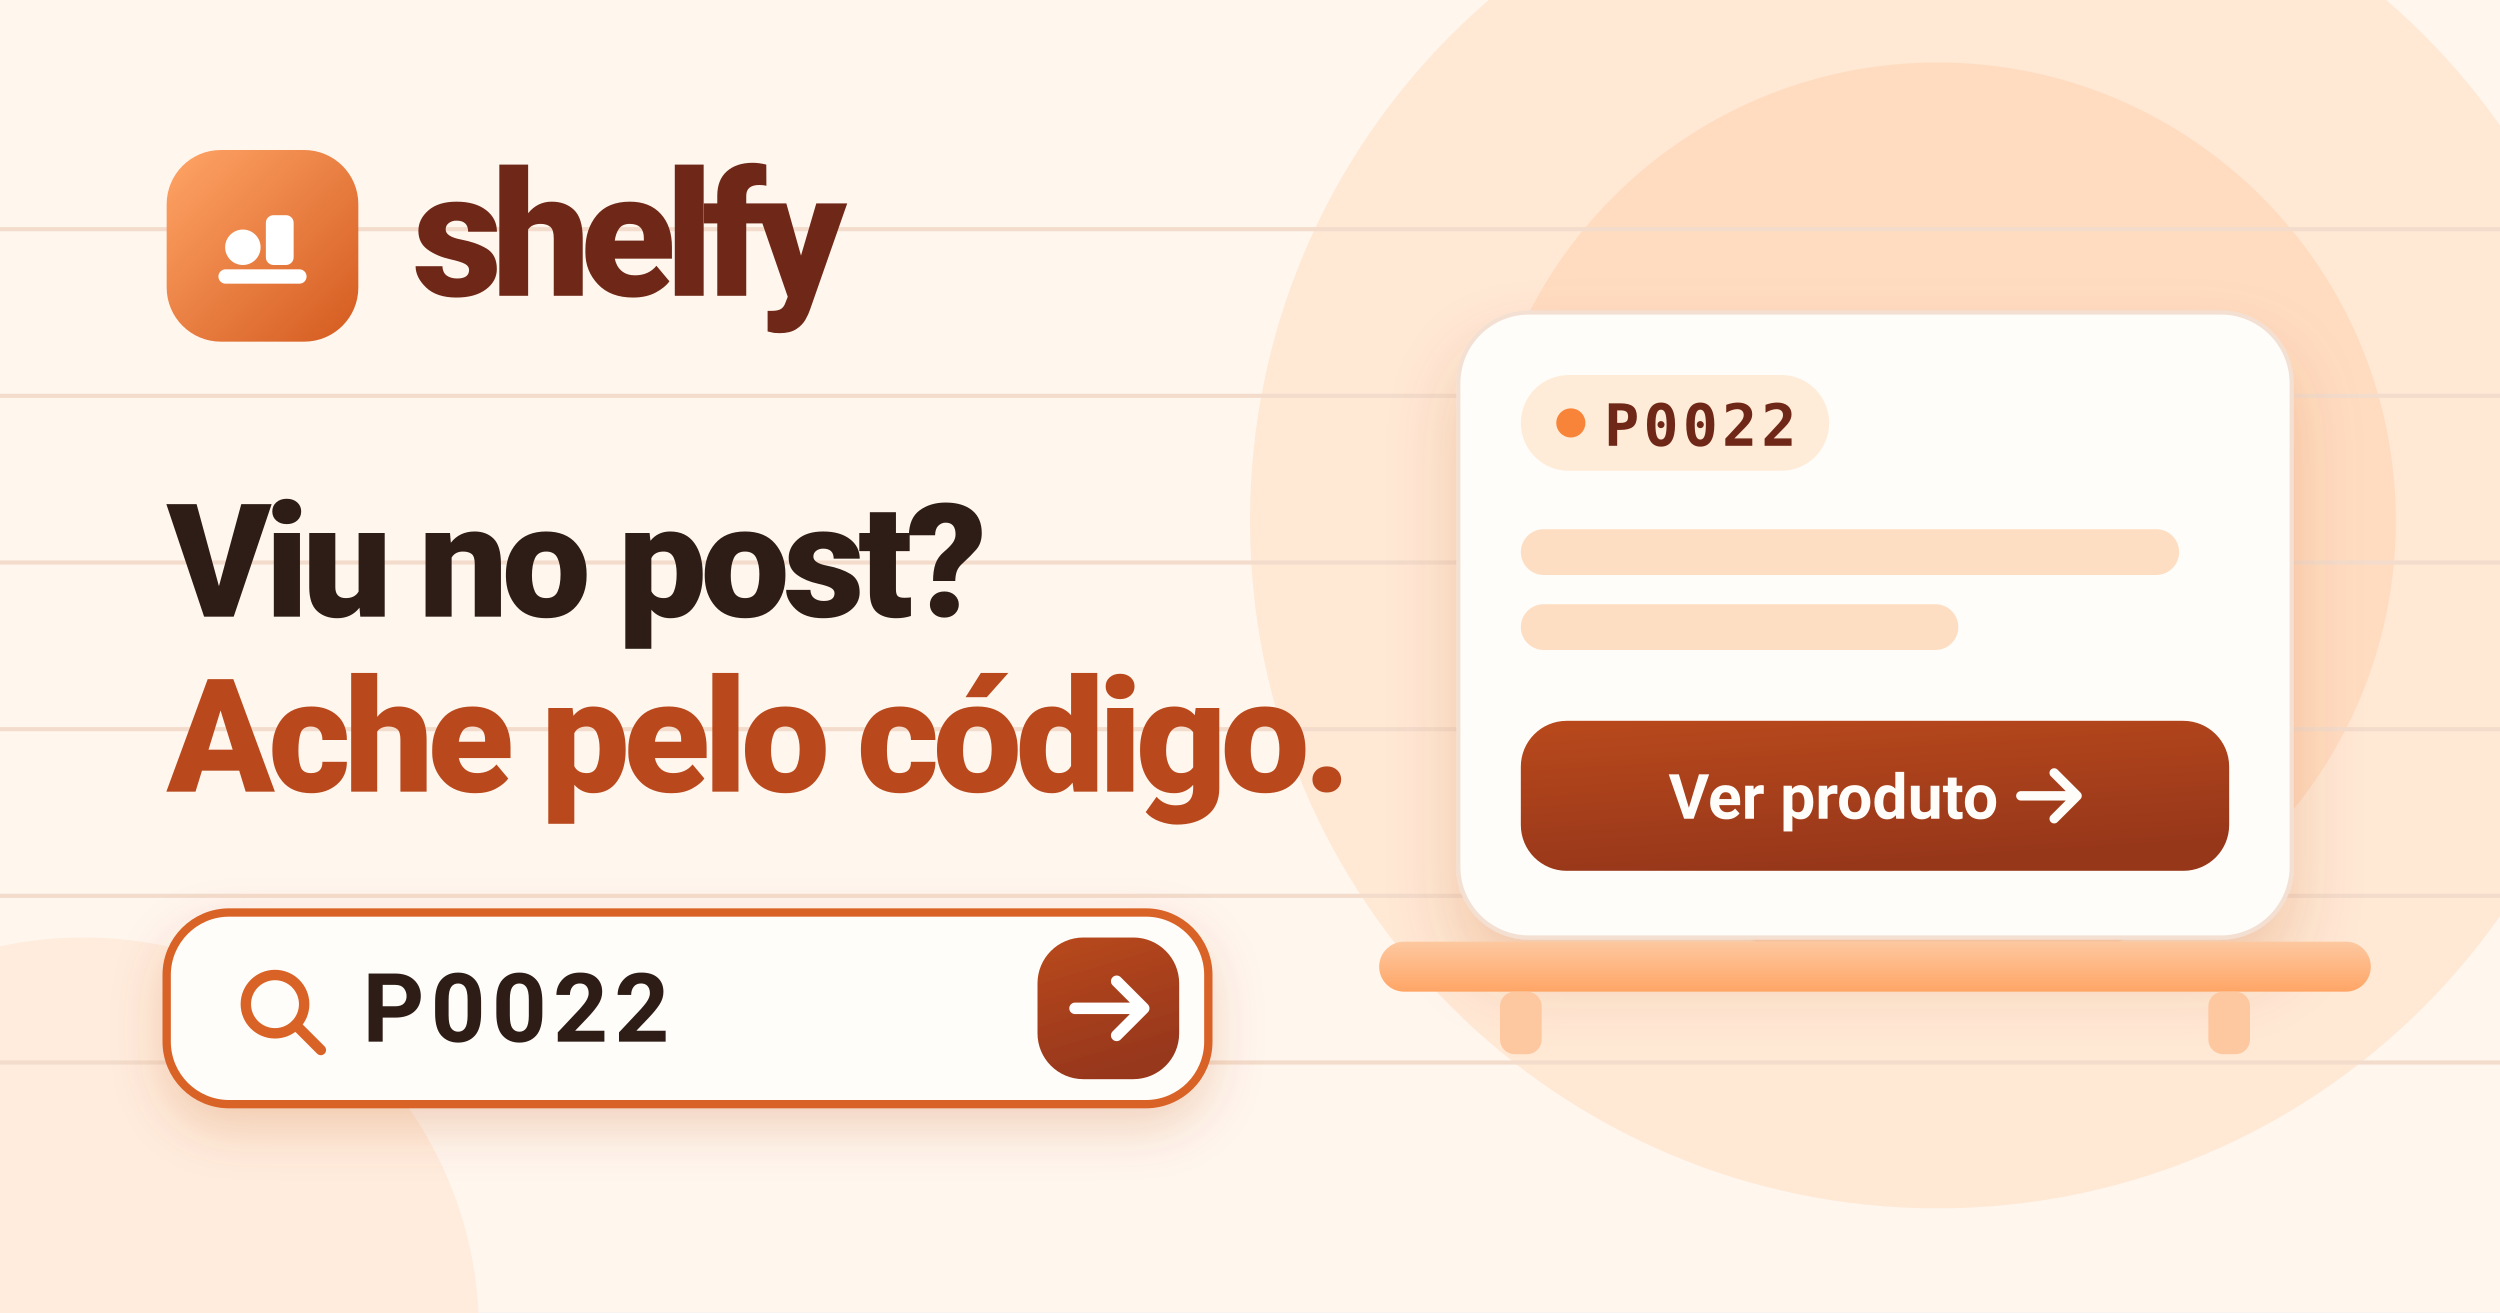
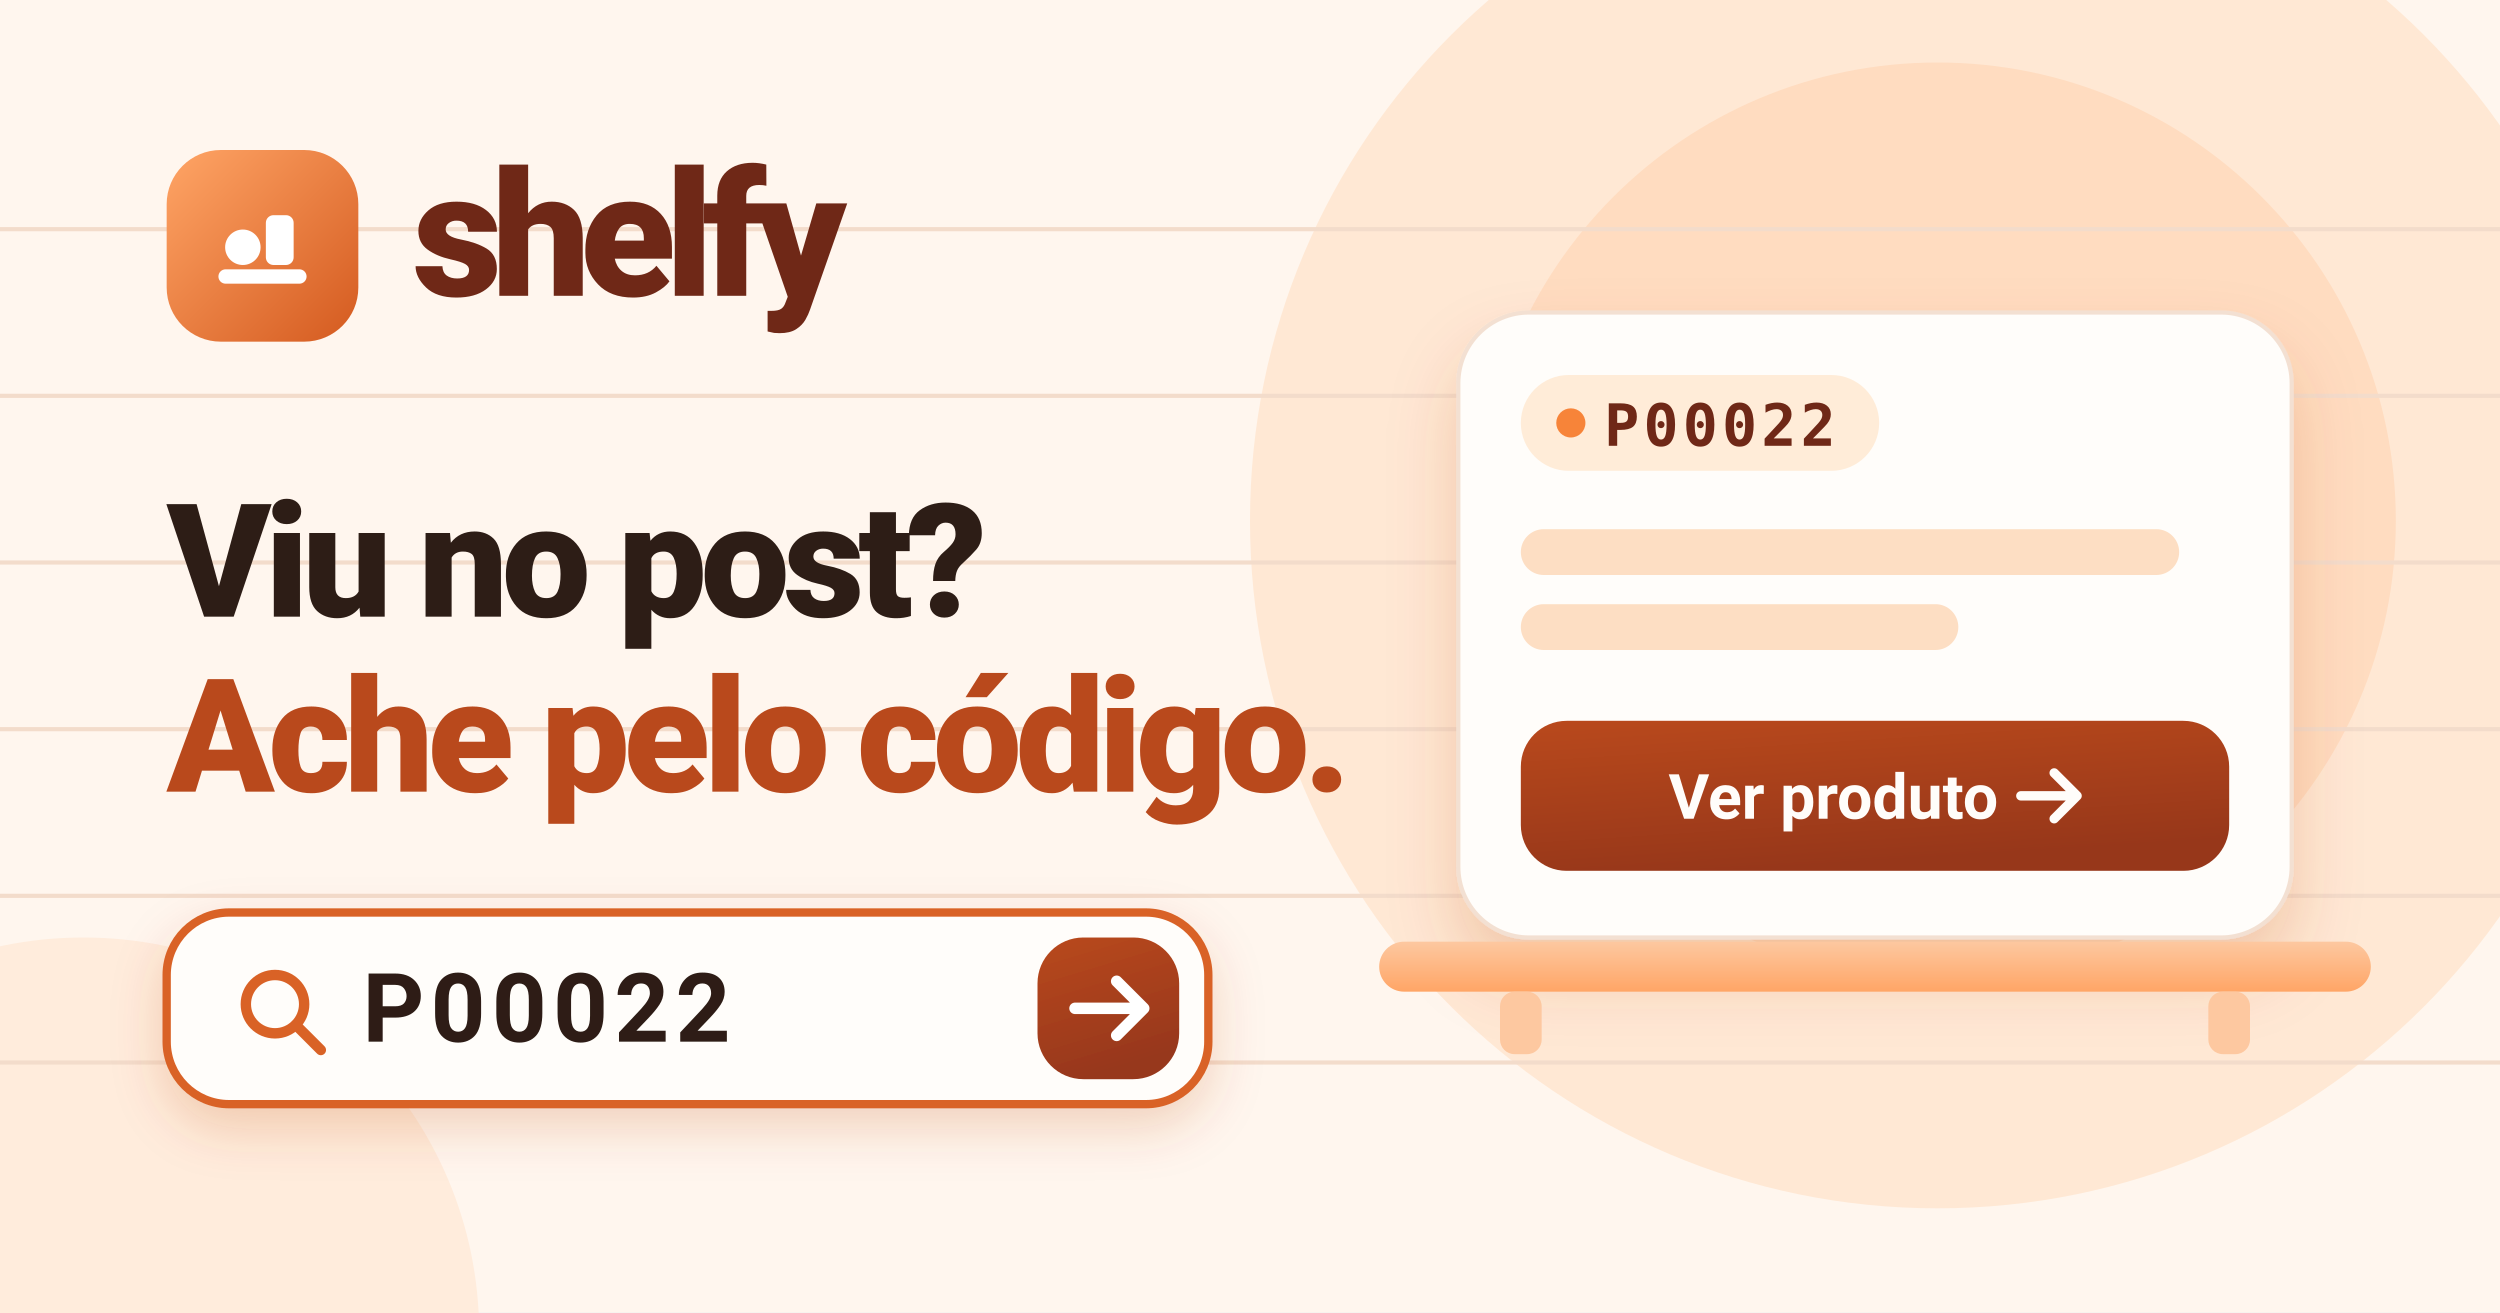
<svg xmlns="http://www.w3.org/2000/svg" viewBox="0 0 1200 630" width="1200" height="630">
  <defs>
    <linearGradient id="tile" x1="0" y1="0" x2="1" y2="1">
      <stop offset="0" stop-color="#ffa566" />
      <stop offset="1" stop-color="#d45a1f" />
    </linearGradient>
    <linearGradient id="btn" x1="0" y1="0" x2=".3" y2="1">
      <stop offset="0" stop-color="#b9491c" />
      <stop offset="1" stop-color="#97371a" />
    </linearGradient>
    <linearGradient id="plank" x1="0" y1="0" x2="0" y2="1">
      <stop offset="0" stop-color="#fdc8a0" />
      <stop offset="1" stop-color="#ffa566" />
    </linearGradient>
    <filter id="shadow" x="-20%" y="-20%" width="140%" height="160%">
      <feDropShadow dx="0" dy="18" stdDeviation="16" flood-color="#b9491c" flood-opacity=".2" />
    </filter>
    <filter id="soft" x="-20%" y="-50%" width="140%" height="200%">
      <feDropShadow dx="0" dy="10" stdDeviation="12" flood-color="#b9491c" flood-opacity=".2" />
    </filter>
  </defs>
  <rect width="1200" height="630" fill="#fff6ee" />
  <circle cx="930" cy="250" r="330" fill="#ffe8d4" />
  <circle cx="930" cy="250" r="220" fill="#ffdcc0" />
  <circle cx="40" cy="640" r="190" fill="#ffecdc" />
  <g stroke="#f3dccb" stroke-width="2">
    <path d="M0 110h1200M0 190h1200M0 270h1200M0 350h1200M0 430h1200M0 510h1200" />
  </g>
  <g transform="translate(80 72)">
    <rect width="92" height="92" rx="26" fill="url(#tile)" />
    <g fill="#fff" transform="translate(9.2 9.2) scale(1.15)">
      <circle cx="23.8" cy="32.6" r="7.4" />
      <rect x="33.4" y="19.2" width="11.6" height="20.8" rx="3.2" />
      <rect x="13.6" y="41.8" width="36.8" height="6" rx="3" />
    </g>
    <text x="118" y="70" font-family="Roboto, system-ui, sans-serif" font-size="84" font-weight="900" letter-spacing="-5" fill="#6f2817">shelfy</text>
  </g>
  <text font-family="Roboto, system-ui, sans-serif" font-weight="900" letter-spacing="-3" font-size="76">
    <tspan x="80" y="296" fill="#2d1d16">Viu no post?</tspan>
    <tspan x="80" y="380" fill="#b9491c">Ache pelo código.</tspan>
  </text>
  <g transform="translate(80 438)" filter="url(#soft)">
    <rect width="500" height="92" rx="30" fill="#fffdfa" stroke="#d96226" stroke-width="4" />
    <circle cx="52" cy="44" r="14" fill="none" stroke="#d96226" stroke-width="5" />
    <path d="M62 54l12 12" stroke="#d96226" stroke-width="5" stroke-linecap="round" />
-     <text x="94" y="62" font-family="Roboto, system-ui, sans-serif" font-size="46" font-weight="700" letter-spacing="3" fill="#2d1d16">P0022</text>
+     <text x="94" y="62" font-family="Roboto, system-ui, sans-serif" font-size="46" font-weight="700" letter-spacing="3" fill="#2d1d16">P00022</text>
    <rect x="418" y="12" width="68" height="68" rx="22" fill="url(#btn)" />
    <path d="M436 46h32m-12-13 13 13-13 13" fill="none" stroke="#fff" stroke-width="5.5" stroke-linecap="round" stroke-linejoin="round" />
  </g>
  <g transform="translate(700 150)">
    <g filter="url(#shadow)">
      <rect width="400" height="300" rx="34" fill="#fffdfa" stroke="#f3e0d2" stroke-width="2" />
    </g>
-     <rect x="30" y="30" width="148" height="46" rx="23" fill="#ffecd8" />
+     <rect x="30" y="30" width="172" height="46" rx="23" fill="#ffecd8" />
    <circle cx="54" cy="53" r="7" fill="#f78439" />
-     <text x="70" y="64" font-family="Roboto Mono, monospace" font-size="28" font-weight="700" letter-spacing="2" fill="#6f2817">P0022</text>
+     <text x="70" y="64" font-family="Roboto Mono, monospace" font-size="28" font-weight="700" letter-spacing="2" fill="#6f2817">P00022</text>
    <rect x="30" y="104" width="316" height="22" rx="11" fill="#fddec3" />
    <rect x="30" y="140" width="210" height="22" rx="11" fill="#fddec3" />
    <rect x="30" y="196" width="340" height="72" rx="22" fill="url(#btn)" />
    <text x="200" y="243" text-anchor="middle" font-family="Roboto, system-ui, sans-serif" font-size="30" font-weight="700" fill="#fffdfa" dx="-20">Ver produto</text>
    <path d="M270 232h26m-10-11 11 11-11 11" fill="none" stroke="#fffdfa" stroke-width="4.5" stroke-linecap="round" stroke-linejoin="round" />
  </g>
  <g transform="translate(662 452)">
    <rect width="476" height="24" rx="12" fill="url(#plank)" />
    <rect x="58" y="24" width="20" height="30" rx="7" fill="#fdc8a0" />
    <rect x="398" y="24" width="20" height="30" rx="7" fill="#fdc8a0" />
  </g>
</svg>
